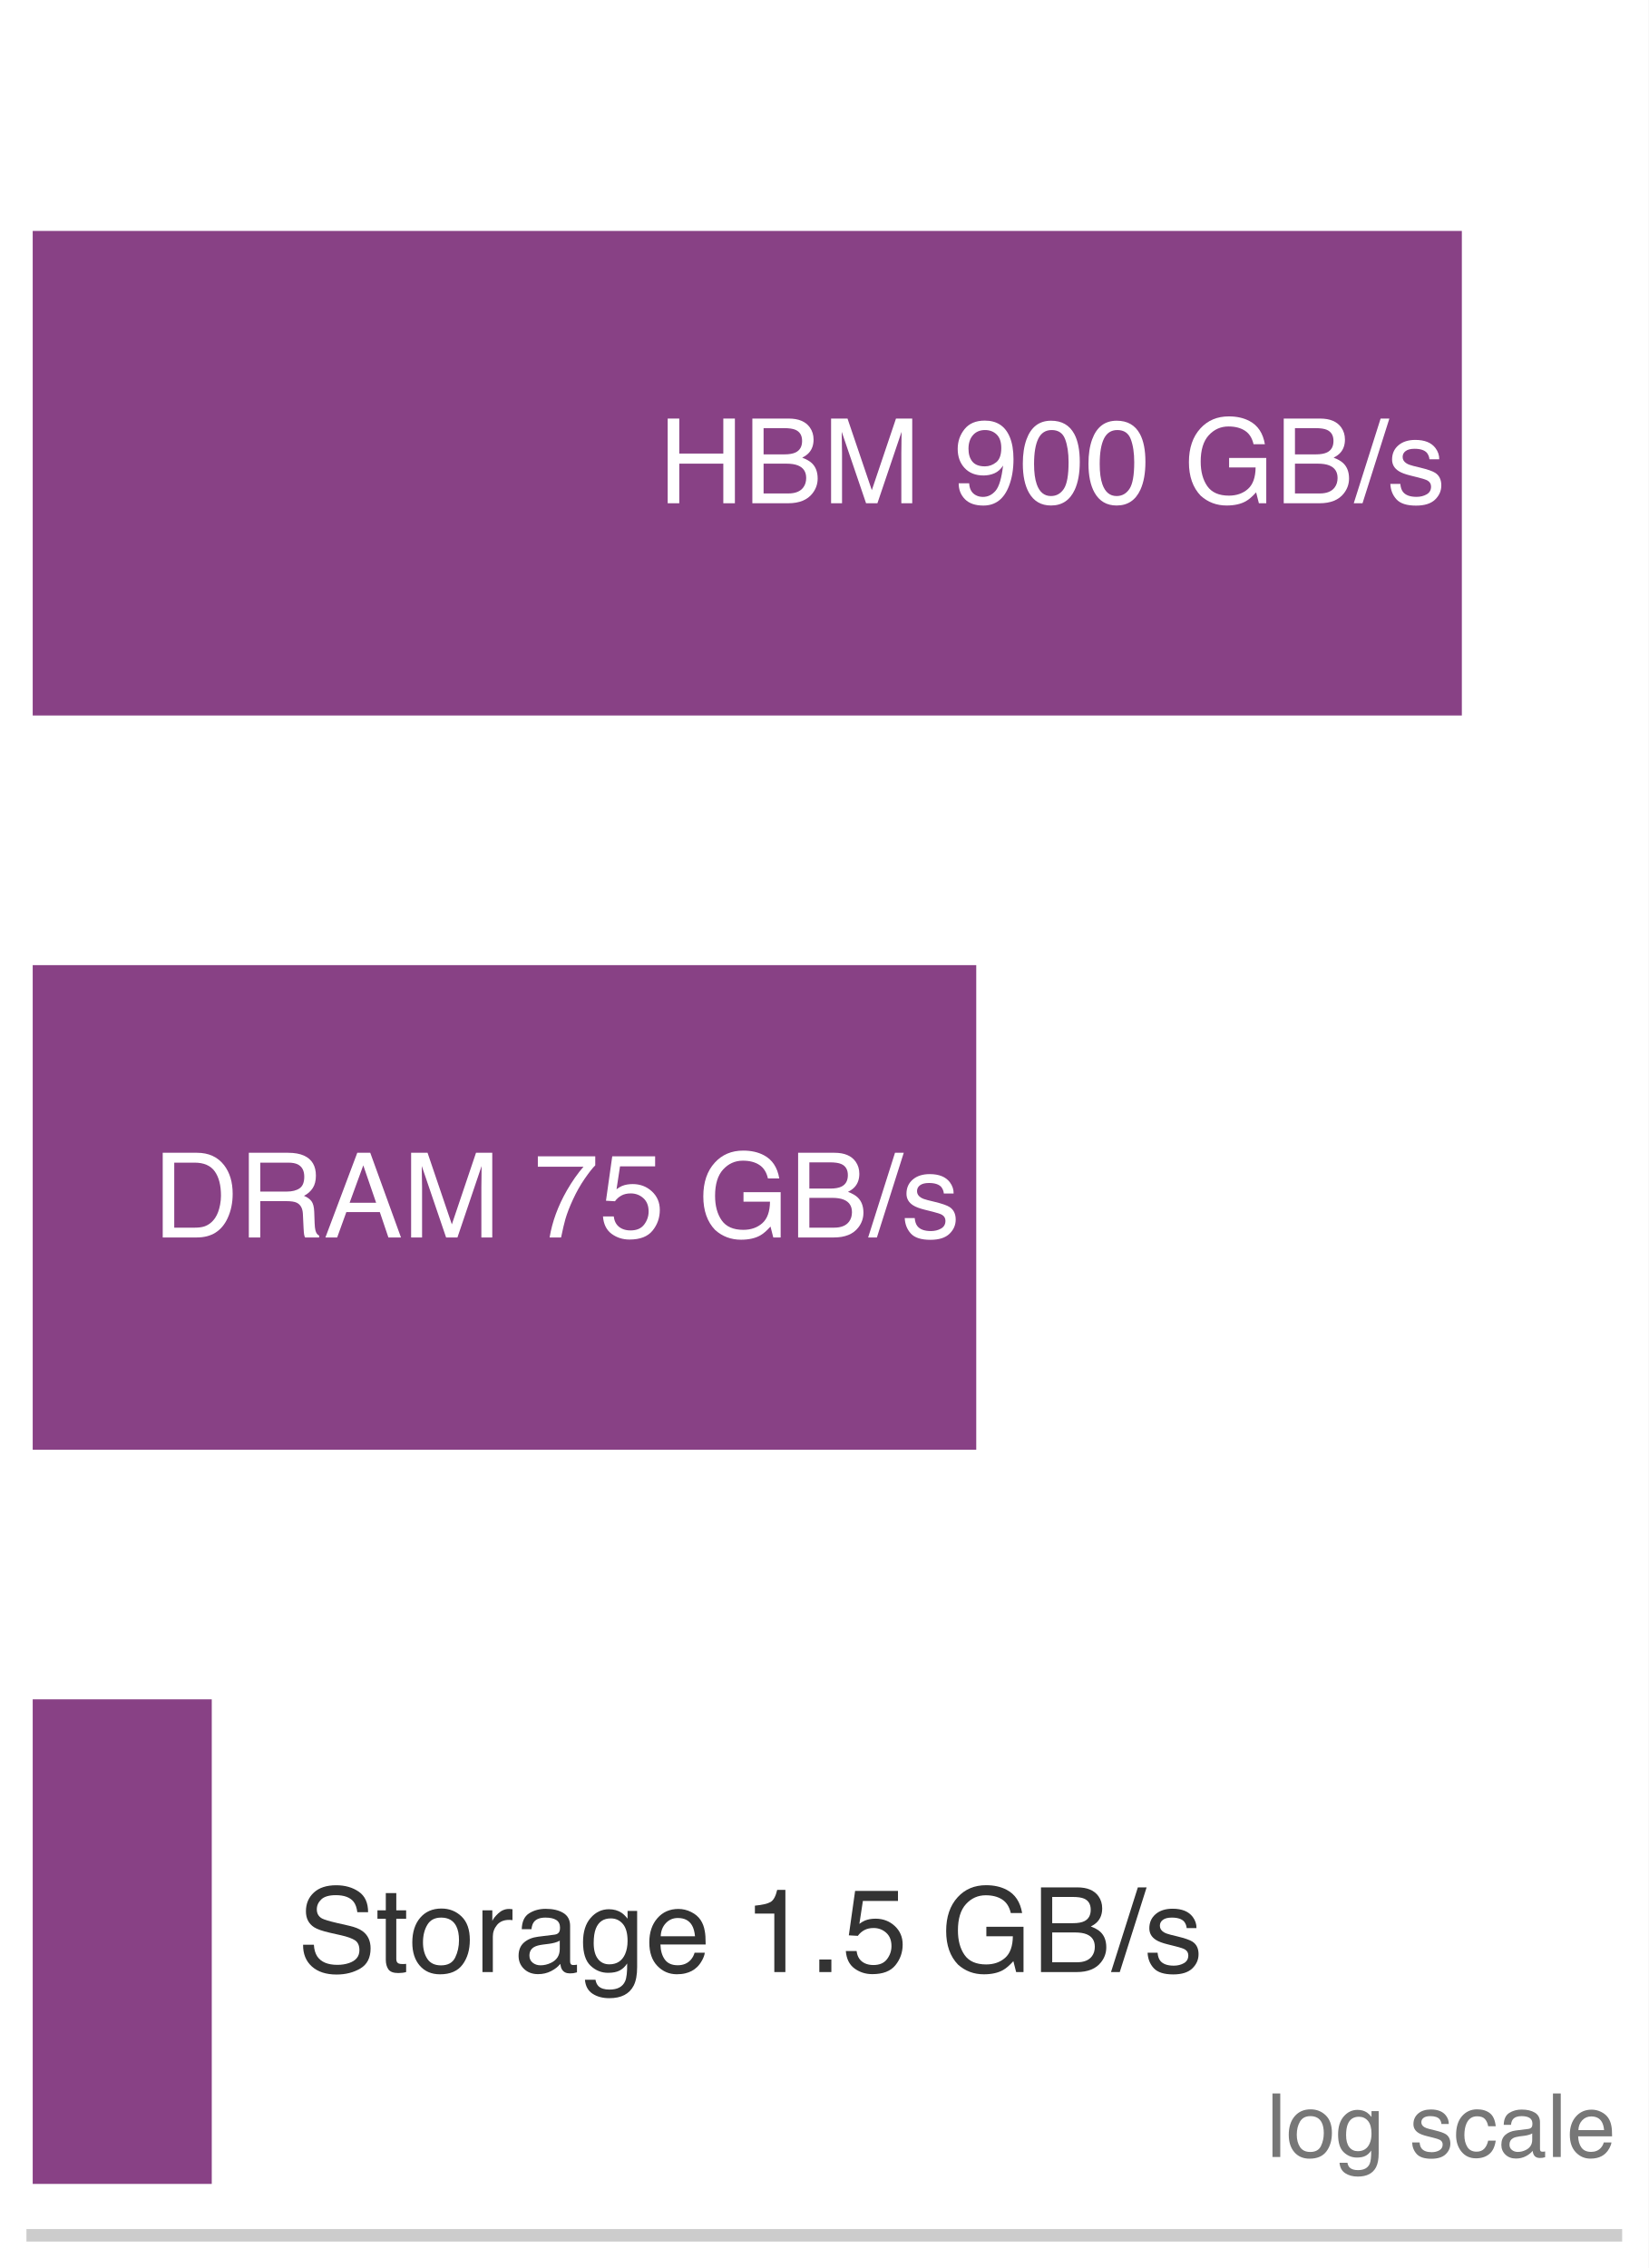
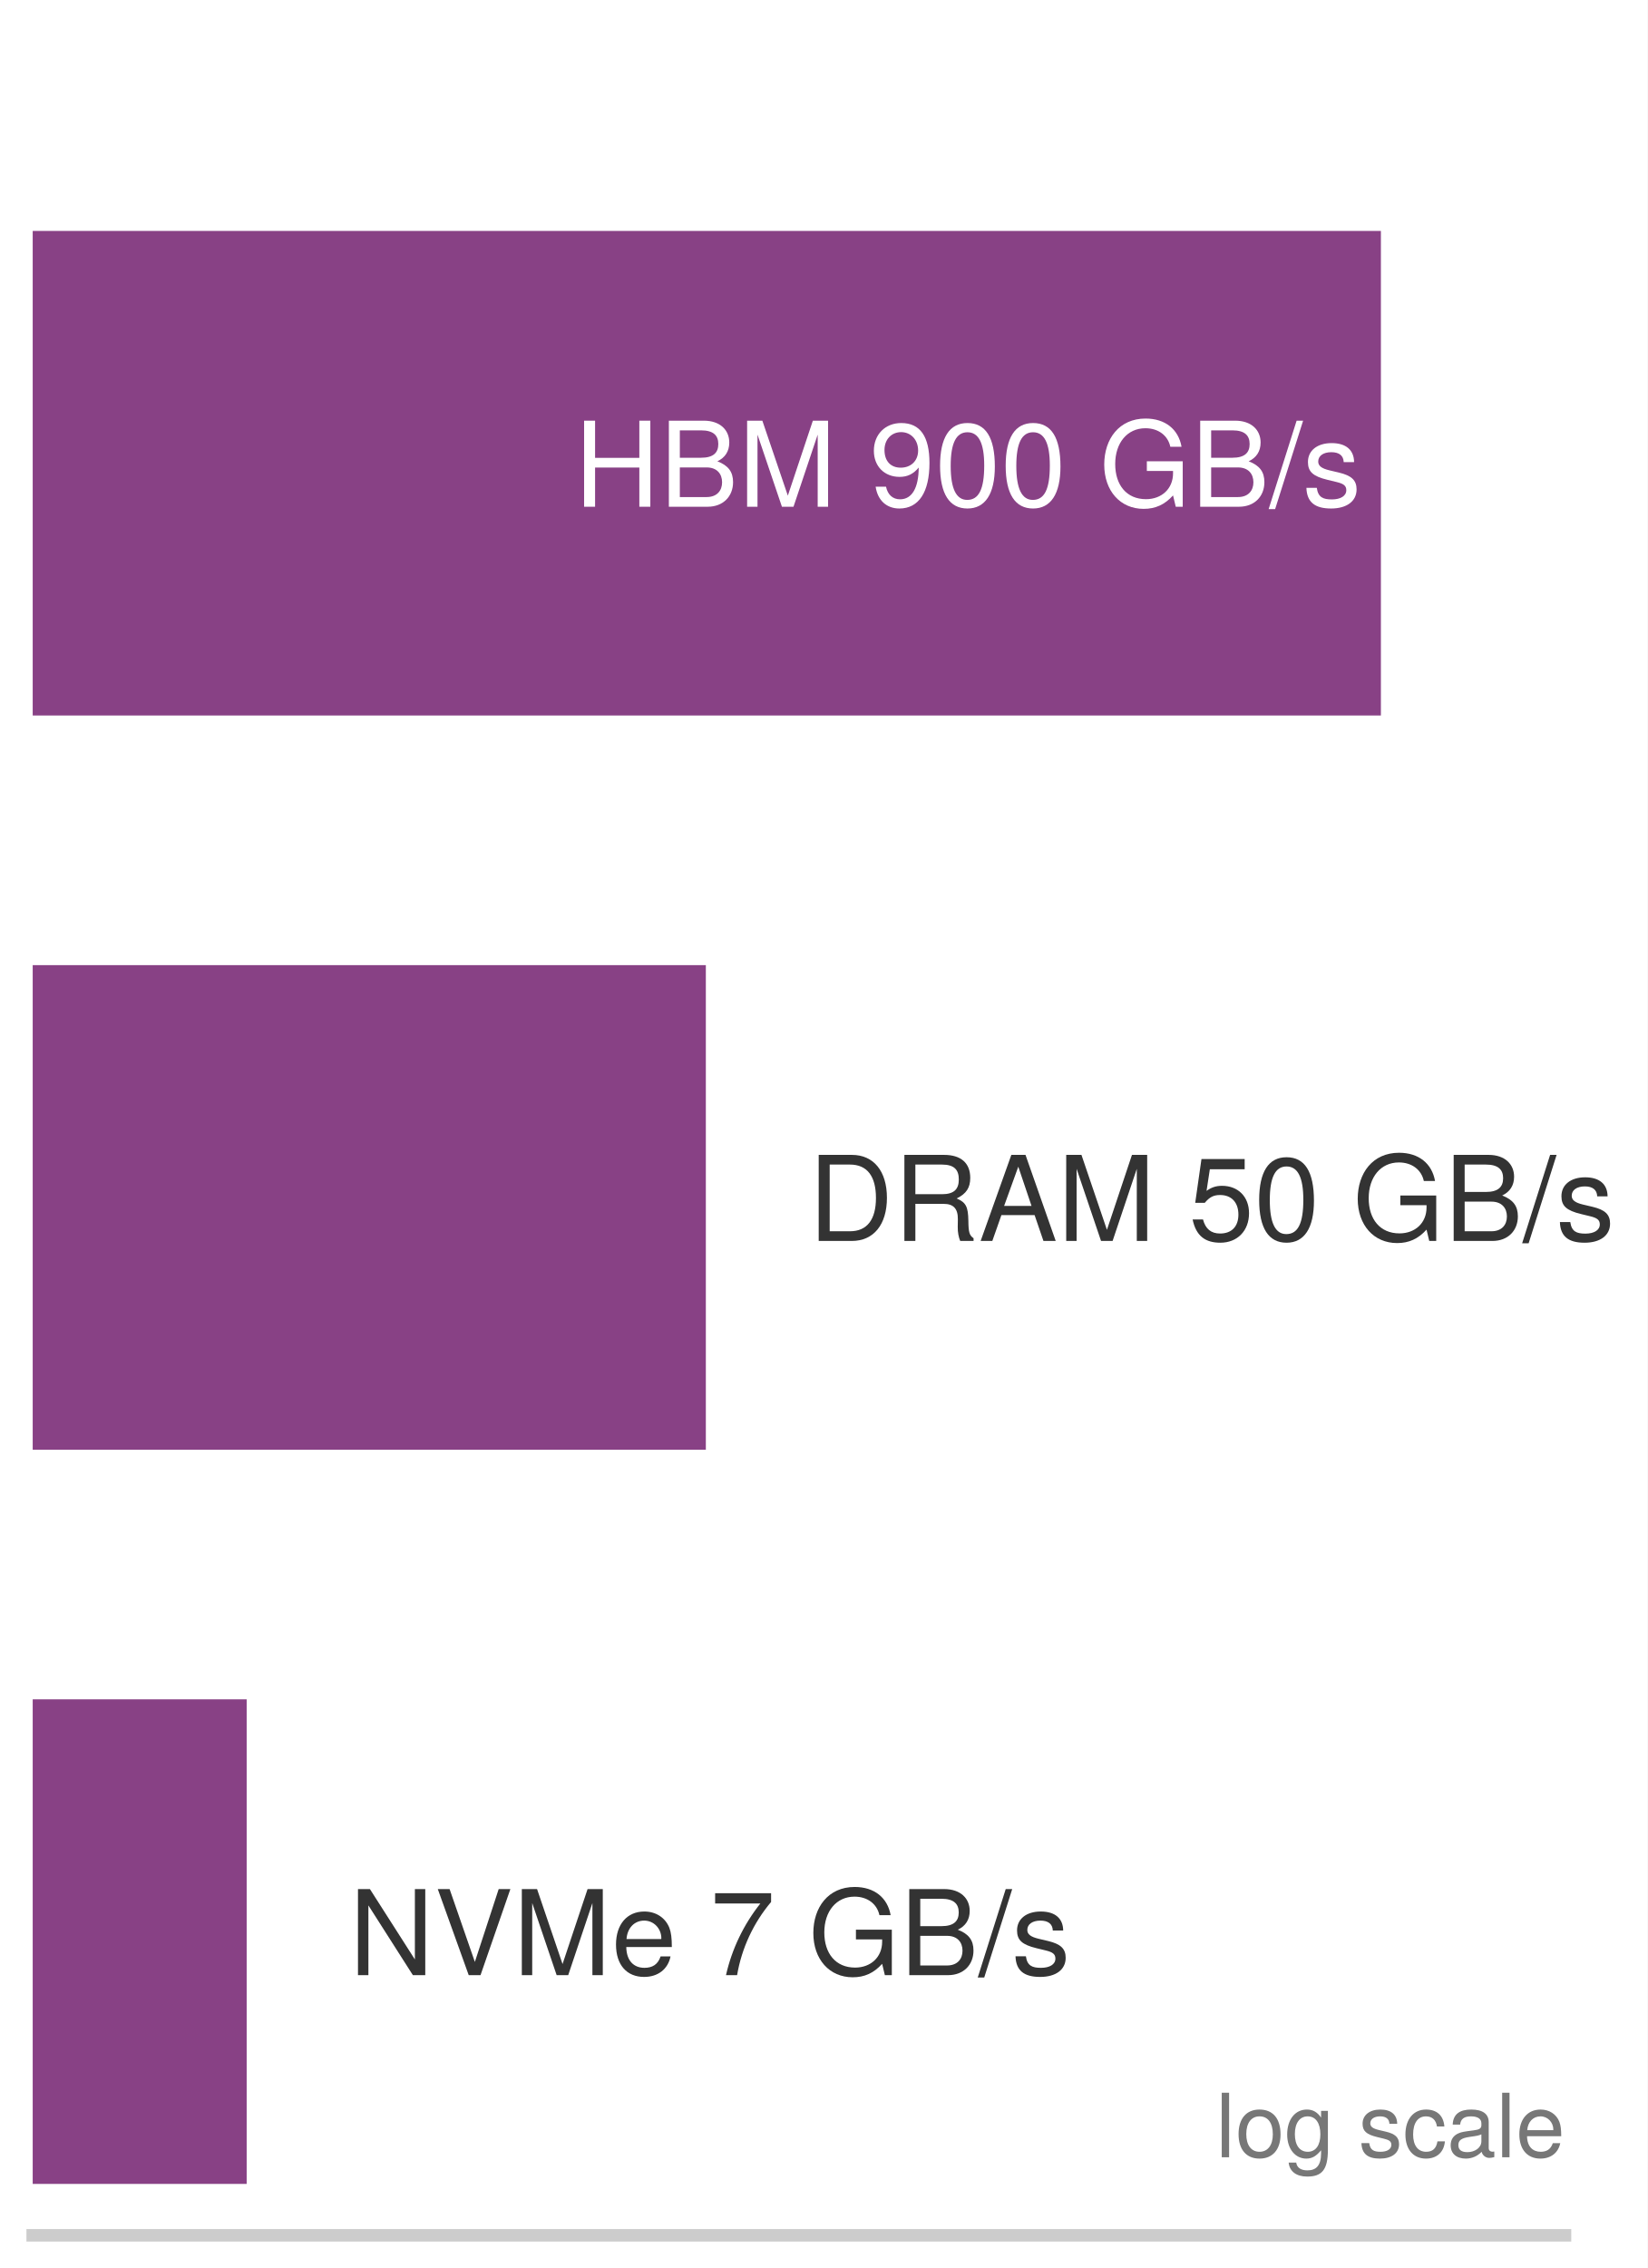
- <svg xmlns="http://www.w3.org/2000/svg" xmlns:xlink="http://www.w3.org/1999/xlink" width="72.63pt" height="99.9pt" viewBox="0 0 72.63 99.9" version="1.1">
+ <svg xmlns="http://www.w3.org/2000/svg" xmlns:xlink="http://www.w3.org/1999/xlink" width="72.589pt" height="99.9pt" viewBox="0 0 72.589 99.9" version="1.1">
  <defs>
    <style type="text/css">*{stroke-linejoin: round; stroke-linecap: butt}</style>
  </defs>
  <g id="figure_1">
    <g id="patch_1">
-       <path d="M 0 99.9 L 72.63 99.9 L 72.63 0 L 0 0 z " style="fill: #ffffff" />
+       <path d="M 0 99.9 L 72.589 99.9 L 72.589 0 L 0 0 z " style="fill: #ffffff" />
    </g>
    <g id="axes_1">
      <g id="patch_2">
-         <path d="M 1.44 98.46 L 71.19 98.46 L 71.19 1.44 L 1.44 1.44 z " style="fill: #ffffff" />
+         <path d="M 1.44 98.46 L 68.951 98.46 L 68.951 1.44 L 1.44 1.44 z " style="fill: #ffffff" />
      </g>
      <g id="patch_3">
-         <path d="M 1.44 31.516 L 64.402 31.516 L 64.402 10.172 L 1.44 10.172 z " clip-path="url(#p879ee31a35)" style="fill: #7e317b; opacity: 0.92" />
+         <path d="M 1.44 31.516 L 60.839 31.516 L 60.839 10.172 L 1.44 10.172 z " clip-path="url(#p361e6f78e3)" style="fill: #7e317b; opacity: 0.92" />
      </g>
      <g id="patch_4">
-         <path d="M 1.44 63.856 L 43.009 63.856 L 43.009 42.512 L 1.44 42.512 z " clip-path="url(#p879ee31a35)" style="fill: #7e317b; opacity: 0.92" />
+         <path d="M 1.44 63.856 L 31.098 63.856 L 31.098 42.512 L 1.44 42.512 z " clip-path="url(#p361e6f78e3)" style="fill: #7e317b; opacity: 0.92" />
      </g>
      <g id="patch_5">
-         <path d="M 1.44 96.196 L 9.329 96.196 L 9.329 74.852 L 1.44 74.852 z " clip-path="url(#p879ee31a35)" style="fill: #7e317b; opacity: 0.92" />
+         <path d="M 1.44 96.196 L 10.868 96.196 L 10.868 74.852 L 1.44 74.852 z " clip-path="url(#p361e6f78e3)" style="fill: #7e317b; opacity: 0.92" />
      </g>
      <g id="matplotlib.axis_1">
        <g id="xtick_1">
          <g id="line2d_1" />
        </g>
        <g id="xtick_2">
          <g id="line2d_2" />
        </g>
        <g id="xtick_3">
          <g id="line2d_3" />
        </g>
        <g id="xtick_4">
          <g id="line2d_4" />
        </g>
        <g id="xtick_5">
          <g id="line2d_5" />
        </g>
        <g id="xtick_6">
          <g id="line2d_6" />
        </g>
        <g id="xtick_7">
          <g id="line2d_7" />
        </g>
        <g id="xtick_8">
          <g id="line2d_8" />
        </g>
        <g id="xtick_9">
          <g id="line2d_9" />
        </g>
        <g id="xtick_10">
          <g id="line2d_10" />
        </g>
        <g id="xtick_11">
          <g id="line2d_11" />
        </g>
        <g id="xtick_12">
          <g id="line2d_12" />
        </g>
        <g id="xtick_13">
          <g id="line2d_13" />
        </g>
        <g id="xtick_14">
          <g id="line2d_14" />
        </g>
        <g id="xtick_15">
          <g id="line2d_15" />
        </g>
        <g id="xtick_16">
          <g id="line2d_16" />
        </g>
        <g id="xtick_17">
          <g id="line2d_17" />
        </g>
        <g id="xtick_18">
          <g id="line2d_18" />
        </g>
        <g id="xtick_19">
          <g id="line2d_19" />
        </g>
        <g id="xtick_20">
          <g id="line2d_20" />
        </g>
        <g id="xtick_21">
          <g id="line2d_21" />
        </g>
        <g id="xtick_22">
          <g id="line2d_22" />
        </g>
        <g id="xtick_23">
          <g id="line2d_23" />
        </g>
-         <g id="xtick_24">
-           <g id="line2d_24" />
-         </g>
-         <g id="xtick_25">
-           <g id="line2d_25" />
-         </g>
-         <g id="xtick_26">
-           <g id="line2d_26" />
-         </g>
-         <g id="xtick_27">
-           <g id="line2d_27" />
-         </g>
-         <g id="xtick_28">
-           <g id="line2d_28" />
-         </g>
      </g>
      <g id="matplotlib.axis_2" />
      <g id="patch_6">
-         <path d="M 1.44 98.46 L 71.19 98.46 " style="fill: none; stroke: #cccccc; stroke-width: 0.55; stroke-linejoin: miter; stroke-linecap: square" />
+         <path d="M 1.44 98.46 L 68.951 98.46 " style="fill: none; stroke: #cccccc; stroke-width: 0.55; stroke-linejoin: miter; stroke-linecap: square" />
      </g>
      <g id="text_1">
-         <g style="fill: #ffffff" transform="translate(29.00655 22.16716) scale(0.052 -0.052)">
+         <g style="fill: #ffffff" transform="translate(25.30313 22.3208) scale(0.052 -0.052)">
          <defs>
-             <path id="Helvetica-48" d="M 503 4591 L 1131 4591 L 1131 2694 L 3519 2694 L 3519 4591 L 4147 4591 L 4147 0 L 3519 0 L 3519 2147 L 1131 2147 L 1131 0 L 503 0 L 503 4591 z " transform="scale(0.015625)" />
-             <path id="Helvetica-42" d="M 2213 2650 Q 2606 2650 2825 2759 Q 3169 2931 3169 3378 Q 3169 3828 2803 3984 Q 2597 4072 2191 4072 L 1081 4072 L 1081 2650 L 2213 2650 z M 2422 531 Q 2994 531 3238 863 Q 3391 1072 3391 1369 Q 3391 1869 2944 2050 Q 2706 2147 2316 2147 L 1081 2147 L 1081 531 L 2422 531 z M 472 4591 L 2444 4591 Q 3250 4591 3591 4109 Q 3791 3825 3791 3453 Q 3791 3019 3544 2741 Q 3416 2594 3175 2472 Q 3528 2338 3703 2169 Q 4013 1869 4013 1341 Q 4013 897 3734 538 Q 3319 0 2413 0 L 472 0 L 472 4591 z " transform="scale(0.015625)" />
-             <path id="Helvetica-4d" d="M 472 4591 L 1363 4591 L 2681 709 L 3991 4591 L 4872 4591 L 4872 0 L 4281 0 L 4281 2709 Q 4281 2850 4287 3175 Q 4294 3500 4294 3872 L 2984 0 L 2369 0 L 1050 3872 L 1050 3731 Q 1050 3563 1058 3217 Q 1066 2872 1066 2709 L 1066 0 L 472 0 L 472 4591 z " transform="scale(0.015625)" />
-             <path id="Helvetica-20" transform="scale(0.015625)" />
-             <path id="Helvetica-39" d="M 850 1081 Q 875 616 1209 438 Q 1381 344 1597 344 Q 2000 344 2284 680 Q 2569 1016 2688 2044 Q 2500 1747 2223 1626 Q 1947 1506 1628 1506 Q 981 1506 604 1909 Q 228 2313 228 2947 Q 228 3556 600 4018 Q 972 4481 1697 4481 Q 2675 4481 3047 3600 Q 3253 3116 3253 2388 Q 3253 1566 3006 931 Q 2597 -125 1619 -125 Q 963 -125 622 219 Q 281 563 281 1081 L 850 1081 z M 1703 2000 Q 2038 2000 2314 2220 Q 2591 2441 2591 2991 Q 2591 3484 2342 3726 Q 2094 3969 1709 3969 Q 1297 3969 1055 3692 Q 813 3416 813 2953 Q 813 2516 1025 2258 Q 1238 2000 1703 2000 z " transform="scale(0.015625)" />
-             <path id="Helvetica-30" d="M 1731 4475 Q 2600 4475 2988 3759 Q 3288 3206 3288 2244 Q 3288 1331 3016 734 Q 2622 -122 1728 -122 Q 922 -122 528 578 Q 200 1163 200 2147 Q 200 2909 397 3456 Q 766 4475 1731 4475 z M 1725 391 Q 2163 391 2422 778 Q 2681 1166 2681 2222 Q 2681 2984 2493 3476 Q 2306 3969 1766 3969 Q 1269 3969 1039 3501 Q 809 3034 809 2125 Q 809 1441 956 1025 Q 1181 391 1725 391 z " transform="scale(0.015625)" />
-             <path id="Helvetica-47" d="M 2472 4709 Q 3119 4709 3591 4459 Q 4275 4100 4428 3200 L 3813 3200 Q 3700 3703 3347 3933 Q 2994 4163 2456 4163 Q 1819 4163 1383 3684 Q 947 3206 947 2259 Q 947 1441 1306 927 Q 1666 413 2478 413 Q 3100 413 3508 773 Q 3916 1134 3925 1941 L 2488 1941 L 2488 2456 L 4503 2456 L 4503 0 L 4103 0 L 3953 591 Q 3638 244 3394 109 Q 2984 -122 2353 -122 Q 1538 -122 950 406 Q 309 1069 309 2225 Q 309 3378 934 4059 Q 1528 4709 2472 4709 z M 2369 4716 L 2369 4716 z " transform="scale(0.015625)" />
-             <path id="Helvetica-2f" d="M 1456 4591 L 1931 4591 L 475 0 L 0 0 L 1456 4591 z " transform="scale(0.015625)" />
-             <path id="Helvetica-73" d="M 747 1050 Q 772 769 888 619 Q 1100 347 1625 347 Q 1938 347 2175 483 Q 2413 619 2413 903 Q 2413 1119 2222 1231 Q 2100 1300 1741 1391 L 1294 1503 Q 866 1609 663 1741 Q 300 1969 300 2372 Q 300 2847 642 3140 Q 984 3434 1563 3434 Q 2319 3434 2653 2991 Q 2863 2709 2856 2384 L 2325 2384 Q 2309 2575 2191 2731 Q 1997 2953 1519 2953 Q 1200 2953 1036 2831 Q 872 2709 872 2509 Q 872 2291 1088 2159 Q 1213 2081 1456 2022 L 1828 1931 Q 2434 1784 2641 1647 Q 2969 1431 2969 969 Q 2969 522 2630 197 Q 2291 -128 1597 -128 Q 850 -128 539 211 Q 228 550 206 1050 L 747 1050 z M 1578 3428 L 1578 3428 z " transform="scale(0.015625)" />
+             <path id="TeXGyreHeros-Regular-3f" d="M 4122 0 L 4122 4666 L 3526 4666 L 3526 2650 L 1126 2650 L 1126 4666 L 531 4666 L 531 0 L 1126 0 L 1126 2125 L 3526 2125 L 3526 0 L 4122 0 z " transform="scale(0.015625)" />
+             <path id="TeXGyreHeros-Regular-23" d="M 3987 1331 C 3987 1894 3731 2234 3136 2464 C 3558 2662 3782 3008 3782 3482 C 3782 4160 3283 4666 2400 4666 L 506 4666 L 506 0 L 2611 0 C 3450 0 3987 563 3987 1331 z M 3187 3398 C 3187 2925 2912 2656 2253 2656 L 1101 2656 L 1101 4141 L 2253 4141 C 2912 4141 3187 3872 3187 3398 z M 3392 1325 C 3392 877 3117 525 2554 525 L 1101 525 L 1101 2131 L 2554 2131 C 3117 2131 3392 1779 3392 1325 z " transform="scale(0.015625)" />
+             <path id="TeXGyreHeros-Regular-4b" d="M 4870 0 L 4870 4666 L 4045 4666 L 2688 602 L 1306 4666 L 480 4666 L 480 0 L 1043 0 L 1043 3910 L 2368 0 L 2995 0 L 4307 3910 L 4307 0 L 4870 0 z " transform="scale(0.015625)" />
+             <path id="TeXGyreHeros-Regular-68" transform="scale(0.015625)" />
+             <path id="TeXGyreHeros-Regular-4f" d="M 3258 2374 C 3258 3795 2765 4538 1728 4538 C 864 4538 243 3923 243 3034 C 243 2189 819 1619 1638 1619 C 2067 1619 2381 1773 2675 2125 C 2669 1018 2310 403 1664 403 C 1267 403 992 653 902 1088 L 339 1088 C 448 346 934 -96 1626 -96 C 2688 -96 3258 806 3258 2374 z M 2643 3046 C 2643 2490 2253 2118 1702 2118 C 1158 2118 819 2470 819 3078 C 819 3654 1203 4045 1722 4045 C 2246 4045 2643 3635 2643 3046 z " transform="scale(0.015625)" />
+             <path id="TeXGyreHeros-Regular-7a" d="M 3245 2182 C 3245 3757 2746 4538 1760 4538 C 781 4538 275 3744 275 2221 C 275 691 787 -96 1760 -96 C 2720 -96 3245 691 3245 2182 z M 2669 2234 C 2669 947 2374 371 1747 371 C 1152 371 851 973 851 2214 C 851 3456 1152 4038 1760 4038 C 2368 4038 2669 3450 2669 2234 z " transform="scale(0.015625)" />
+             <path id="TeXGyreHeros-Regular-3b" d="M 4538 0 L 4538 2464 L 2592 2464 L 2592 1939 L 4013 1939 L 4013 1811 C 4013 979 3398 410 2547 410 C 1491 410 877 1178 877 2317 C 877 3462 1530 4256 2515 4256 C 3226 4256 3738 3853 3866 3251 L 4474 3251 C 4307 4198 3590 4781 2522 4781 C 1094 4781 282 3680 282 2285 C 282 851 1158 -115 2419 -115 C 3053 -115 3558 109 4013 614 L 4160 0 L 4538 0 z " transform="scale(0.015625)" />
+             <path id="TeXGyreHeros-Regular-67" d="M 1818 4666 L 1466 4666 L -51 -128 L 301 -128 L 1818 4666 z " transform="scale(0.015625)" />
+             <path id="TeXGyreHeros-Regular-63" d="M 2938 941 C 2938 1440 2656 1690 1990 1850 L 1478 1971 C 1043 2074 858 2214 858 2451 C 858 2758 1133 2957 1568 2957 C 1997 2957 2227 2771 2240 2419 L 2803 2419 C 2797 3078 2362 3450 1587 3450 C 806 3450 301 3046 301 2426 C 301 1901 570 1651 1363 1459 L 1862 1338 C 2234 1248 2381 1139 2381 896 C 2381 582 2067 397 1600 397 C 1120 397 851 512 781 1024 L 218 1024 C 243 250 678 -96 1555 -96 C 2400 -96 2938 294 2938 941 z " transform="scale(0.015625)" />
          </defs>
-           <use xlink:href="#Helvetica-48" />
-           <use xlink:href="#Helvetica-42" transform="translate(72.2168 0)" />
-           <use xlink:href="#Helvetica-4d" transform="translate(138.916 0)" />
-           <use xlink:href="#Helvetica-20" transform="translate(222.2168 0)" />
-           <use xlink:href="#Helvetica-39" transform="translate(250 0)" />
-           <use xlink:href="#Helvetica-30" transform="translate(305.6152 0)" />
-           <use xlink:href="#Helvetica-30" transform="translate(361.2305 0)" />
-           <use xlink:href="#Helvetica-20" transform="translate(416.8457 0)" />
-           <use xlink:href="#Helvetica-47" transform="translate(444.6289 0)" />
-           <use xlink:href="#Helvetica-42" transform="translate(522.4121 0)" />
-           <use xlink:href="#Helvetica-2f" transform="translate(589.1113 0)" />
-           <use xlink:href="#Helvetica-73" transform="translate(616.8945 0)" />
+           <use xlink:href="#TeXGyreHeros-Regular-3f" />
+           <use xlink:href="#TeXGyreHeros-Regular-23" transform="translate(72.20312 0)" />
+           <use xlink:href="#TeXGyreHeros-Regular-4b" transform="translate(138.9062 0)" />
+           <use xlink:href="#TeXGyreHeros-Regular-68" transform="translate(222.2031 0)" />
+           <use xlink:href="#TeXGyreHeros-Regular-4f" transform="translate(250 0)" />
+           <use xlink:href="#TeXGyreHeros-Regular-7a" transform="translate(305.5938 0)" />
+           <use xlink:href="#TeXGyreHeros-Regular-7a" transform="translate(361.1875 0)" />
+           <use xlink:href="#TeXGyreHeros-Regular-68" transform="translate(416.7812 0)" />
+           <use xlink:href="#TeXGyreHeros-Regular-3b" transform="translate(444.5781 0)" />
+           <use xlink:href="#TeXGyreHeros-Regular-23" transform="translate(522.375 0)" />
+           <use xlink:href="#TeXGyreHeros-Regular-67" transform="translate(589.0781 0)" />
+           <use xlink:href="#TeXGyreHeros-Regular-63" transform="translate(616.875 0)" />
        </g>
      </g>
      <g id="text_2">
-         <g style="fill: #ffffff" transform="translate(6.749489 54.50716) scale(0.052 -0.052)">
+         <g style="fill: #333333" transform="translate(35.60769 54.6608) scale(0.052 -0.052)">
          <defs>
-             <path id="Helvetica-44" d="M 2250 531 Q 2566 531 2769 597 Q 3131 719 3363 1066 Q 3547 1344 3628 1778 Q 3675 2038 3675 2259 Q 3675 3113 3336 3584 Q 2997 4056 2244 4056 L 1141 4056 L 1141 531 L 2250 531 z M 516 4591 L 2375 4591 Q 3322 4591 3844 3919 Q 4309 3313 4309 2366 Q 4309 1634 4034 1044 Q 3550 0 2369 0 L 516 0 L 516 4591 z " transform="scale(0.015625)" />
-             <path id="Helvetica-52" d="M 2622 2488 Q 3059 2488 3314 2663 Q 3569 2838 3569 3294 Q 3569 3784 3213 3963 Q 3022 4056 2703 4056 L 1184 4056 L 1184 2488 L 2622 2488 z M 563 4591 L 2688 4591 Q 3213 4591 3553 4438 Q 4200 4144 4200 3353 Q 4200 2941 4029 2678 Q 3859 2416 3553 2256 Q 3822 2147 3958 1969 Q 4094 1791 4109 1391 L 4131 775 Q 4141 513 4175 384 Q 4231 166 4375 103 L 4375 0 L 3613 0 Q 3581 59 3562 153 Q 3544 247 3531 516 L 3494 1281 Q 3472 1731 3159 1884 Q 2981 1969 2600 1969 L 1184 1969 L 1184 0 L 563 0 L 563 4591 z " transform="scale(0.015625)" />
-             <path id="Helvetica-41" d="M 2844 1881 L 2147 3909 L 1406 1881 L 2844 1881 z M 1822 4591 L 2525 4591 L 4191 0 L 3509 0 L 3044 1375 L 1228 1375 L 731 0 L 94 0 L 1822 4591 z " transform="scale(0.015625)" />
-             <path id="Helvetica-37" d="M 3347 4400 L 3347 3909 Q 3131 3700 2773 3181 Q 2416 2663 2141 2063 Q 1869 1478 1728 997 Q 1638 688 1494 0 L 872 0 Q 1084 1281 1809 2550 Q 2238 3294 2709 3834 L 234 3834 L 234 4400 L 3347 4400 z " transform="scale(0.015625)" />
-             <path id="Helvetica-35" d="M 791 1141 Q 847 659 1238 475 Q 1438 381 1700 381 Q 2200 381 2440 700 Q 2681 1019 2681 1406 Q 2681 1875 2395 2131 Q 2109 2388 1709 2388 Q 1419 2388 1211 2275 Q 1003 2163 856 1963 L 369 1991 L 709 4400 L 3034 4400 L 3034 3856 L 1131 3856 L 941 2613 Q 1097 2731 1238 2791 Q 1488 2894 1816 2894 Q 2431 2894 2859 2497 Q 3288 2100 3288 1491 Q 3288 856 2895 371 Q 2503 -113 1644 -113 Q 1097 -113 676 195 Q 256 503 206 1141 L 791 1141 z " transform="scale(0.015625)" />
+             <path id="TeXGyreHeros-Regular-2f" d="M 4269 2336 C 4269 3782 3552 4666 2368 4666 L 570 4666 L 570 0 L 2368 0 C 3546 0 4269 883 4269 2336 z M 3674 2330 C 3674 1152 3187 525 2266 525 L 1165 525 L 1165 4141 L 2266 4141 C 3187 4141 3674 3520 3674 2330 z " transform="scale(0.015625)" />
+             <path id="TeXGyreHeros-Regular-60" d="M 4346 0 L 4346 147 C 4122 301 4070 467 4064 1088 C 4051 1856 3936 2086 3430 2304 C 3955 2560 4166 2886 4166 3418 C 4166 4224 3661 4666 2746 4666 L 595 4666 L 595 0 L 1190 0 L 1190 2010 L 2726 2010 C 3251 2010 3501 1754 3494 1178 L 3488 762 C 3482 474 3539 192 3622 0 L 4346 0 z M 3546 3334 C 3546 2784 3264 2534 2630 2534 L 1190 2534 L 1190 4141 L 2630 4141 C 3296 4141 3546 3859 3546 3334 z " transform="scale(0.015625)" />
+             <path id="TeXGyreHeros-Regular-1c" d="M 4179 0 L 2541 4666 L 1773 4666 L 109 0 L 742 0 L 1235 1402 L 3034 1402 L 3514 0 L 4179 0 z M 2867 1901 L 1382 1901 L 2150 4026 L 2867 1901 z " transform="scale(0.015625)" />
+             <path id="TeXGyreHeros-Regular-39" d="M 3283 1504 C 3283 2400 2688 2989 1818 2989 C 1498 2989 1242 2906 979 2714 L 1158 3885 L 3046 3885 L 3046 4442 L 704 4442 L 365 2067 L 883 2067 C 1146 2381 1363 2490 1715 2490 C 2323 2490 2707 2099 2707 1427 C 2707 774 2330 403 1715 403 C 1222 403 922 653 787 1165 L 224 1165 C 410 262 922 -96 1728 -96 C 2643 -96 3283 544 3283 1504 z " transform="scale(0.015625)" />
          </defs>
-           <use xlink:href="#Helvetica-44" />
-           <use xlink:href="#Helvetica-52" transform="translate(72.2168 0)" />
-           <use xlink:href="#Helvetica-41" transform="translate(144.4336 0)" />
-           <use xlink:href="#Helvetica-4d" transform="translate(211.1328 0)" />
-           <use xlink:href="#Helvetica-20" transform="translate(294.4336 0)" />
-           <use xlink:href="#Helvetica-37" transform="translate(322.2168 0)" />
-           <use xlink:href="#Helvetica-35" transform="translate(377.832 0)" />
-           <use xlink:href="#Helvetica-20" transform="translate(433.4473 0)" />
-           <use xlink:href="#Helvetica-47" transform="translate(461.2305 0)" />
-           <use xlink:href="#Helvetica-42" transform="translate(539.0137 0)" />
-           <use xlink:href="#Helvetica-2f" transform="translate(605.7129 0)" />
-           <use xlink:href="#Helvetica-73" transform="translate(633.4961 0)" />
+           <use xlink:href="#TeXGyreHeros-Regular-2f" />
+           <use xlink:href="#TeXGyreHeros-Regular-60" transform="translate(72.20312 0)" />
+           <use xlink:href="#TeXGyreHeros-Regular-1c" transform="translate(144.4062 0)" />
+           <use xlink:href="#TeXGyreHeros-Regular-4b" transform="translate(211.1094 0)" />
+           <use xlink:href="#TeXGyreHeros-Regular-68" transform="translate(294.4062 0)" />
+           <use xlink:href="#TeXGyreHeros-Regular-39" transform="translate(322.2031 0)" />
+           <use xlink:href="#TeXGyreHeros-Regular-7a" transform="translate(377.7969 0)" />
+           <use xlink:href="#TeXGyreHeros-Regular-68" transform="translate(433.3906 0)" />
+           <use xlink:href="#TeXGyreHeros-Regular-3b" transform="translate(461.1875 0)" />
+           <use xlink:href="#TeXGyreHeros-Regular-23" transform="translate(538.9844 0)" />
+           <use xlink:href="#TeXGyreHeros-Regular-67" transform="translate(605.6875 0)" />
+           <use xlink:href="#TeXGyreHeros-Regular-63" transform="translate(633.4844 0)" />
        </g>
      </g>
      <g id="text_3">
-         <g style="fill: #333333" transform="translate(13.10173 86.86463) scale(0.052 -0.052)">
+         <g style="fill: #333333" transform="translate(15.37751 87.0008) scale(0.052 -0.052)">
          <defs>
-             <path id="Helvetica-53" d="M 894 1481 Q 916 1091 1078 847 Q 1388 391 2169 391 Q 2519 391 2806 491 Q 3363 684 3363 1184 Q 3363 1559 3128 1719 Q 2891 1875 2384 1991 L 1763 2131 Q 1153 2269 900 2434 Q 463 2722 463 3294 Q 463 3913 891 4309 Q 1319 4706 2103 4706 Q 2825 4706 3329 4357 Q 3834 4009 3834 3244 L 3250 3244 Q 3203 3613 3050 3809 Q 2766 4169 2084 4169 Q 1534 4169 1293 3937 Q 1053 3706 1053 3400 Q 1053 3063 1334 2906 Q 1519 2806 2169 2656 L 2813 2509 Q 3278 2403 3531 2219 Q 3969 1897 3969 1284 Q 3969 522 3414 194 Q 2859 -134 2125 -134 Q 1269 -134 784 303 Q 300 738 309 1481 L 894 1481 z M 2150 4716 L 2150 4716 z " transform="scale(0.015625)" />
-             <path id="Helvetica-74" d="M 525 4281 L 1094 4281 L 1094 3347 L 1628 3347 L 1628 2888 L 1094 2888 L 1094 703 Q 1094 528 1213 469 Q 1278 434 1431 434 Q 1472 434 1519 436 Q 1566 438 1628 444 L 1628 0 Q 1531 -28 1426 -40 Q 1322 -53 1200 -53 Q 806 -53 665 148 Q 525 350 525 672 L 525 2888 L 72 2888 L 72 3347 L 525 3347 L 525 4281 z " transform="scale(0.015625)" />
-             <path id="Helvetica-6f" d="M 1741 363 Q 2300 363 2508 786 Q 2716 1209 2716 1728 Q 2716 2197 2566 2491 Q 2328 2953 1747 2953 Q 1231 2953 997 2559 Q 763 2166 763 1609 Q 763 1075 997 719 Q 1231 363 1741 363 z M 1763 3444 Q 2409 3444 2856 3012 Q 3303 2581 3303 1744 Q 3303 934 2909 406 Q 2516 -122 1688 -122 Q 997 -122 590 345 Q 184 813 184 1600 Q 184 2444 612 2944 Q 1041 3444 1763 3444 z M 1744 3428 L 1744 3428 z " transform="scale(0.015625)" />
-             <path id="Helvetica-72" d="M 428 3347 L 963 3347 L 963 2769 Q 1028 2938 1284 3180 Q 1541 3422 1875 3422 Q 1891 3422 1928 3419 Q 1966 3416 2056 3406 L 2056 2813 Q 2006 2822 1964 2825 Q 1922 2828 1872 2828 Q 1447 2828 1219 2554 Q 991 2281 991 1925 L 991 0 L 428 0 L 428 3347 z " transform="scale(0.015625)" />
-             <path id="Helvetica-61" d="M 844 891 Q 844 647 1022 506 Q 1200 366 1444 366 Q 1741 366 2019 503 Q 2488 731 2488 1250 L 2488 1703 Q 2384 1638 2221 1594 Q 2059 1550 1903 1531 L 1563 1488 Q 1256 1447 1103 1359 Q 844 1213 844 891 z M 2206 2028 Q 2400 2053 2466 2191 Q 2503 2266 2503 2406 Q 2503 2694 2298 2823 Q 2094 2953 1713 2953 Q 1272 2953 1088 2716 Q 984 2584 953 2325 L 428 2325 Q 444 2944 830 3186 Q 1216 3428 1725 3428 Q 2316 3428 2684 3203 Q 3050 2978 3050 2503 L 3050 575 Q 3050 488 3086 434 Q 3122 381 3238 381 Q 3275 381 3322 386 Q 3369 391 3422 400 L 3422 -16 Q 3291 -53 3222 -62 Q 3153 -72 3034 -72 Q 2744 -72 2613 134 Q 2544 244 2516 444 Q 2344 219 2022 53 Q 1700 -113 1313 -113 Q 847 -113 551 170 Q 256 453 256 878 Q 256 1344 547 1600 Q 838 1856 1309 1916 L 2206 2028 z M 1741 3428 L 1741 3428 z " transform="scale(0.015625)" />
-             <path id="Helvetica-67" d="M 1594 3406 Q 1988 3406 2281 3213 Q 2441 3103 2606 2894 L 2606 3316 L 3125 3316 L 3125 272 Q 3125 -366 2938 -734 Q 2588 -1416 1616 -1416 Q 1075 -1416 706 -1173 Q 338 -931 294 -416 L 866 -416 Q 906 -641 1028 -763 Q 1219 -950 1628 -950 Q 2275 -950 2475 -494 Q 2594 -225 2584 466 Q 2416 209 2178 84 Q 1941 -41 1550 -41 Q 1006 -41 598 345 Q 191 731 191 1622 Q 191 2463 602 2934 Q 1013 3406 1594 3406 z M 2606 1688 Q 2606 2309 2350 2609 Q 2094 2909 1697 2909 Q 1103 2909 884 2353 Q 769 2056 769 1575 Q 769 1009 998 714 Q 1228 419 1616 419 Q 2222 419 2469 966 Q 2606 1275 2606 1688 z M 1659 3428 L 1659 3428 z " transform="scale(0.015625)" />
-             <path id="Helvetica-65" d="M 1806 3422 Q 2163 3422 2497 3255 Q 2831 3088 3006 2822 Q 3175 2569 3231 2231 Q 3281 2000 3281 1494 L 828 1494 Q 844 984 1069 676 Q 1294 369 1766 369 Q 2206 369 2469 659 Q 2619 828 2681 1050 L 3234 1050 Q 3213 866 3089 639 Q 2966 413 2813 269 Q 2556 19 2178 -69 Q 1975 -119 1719 -119 Q 1094 -119 659 336 Q 225 791 225 1609 Q 225 2416 662 2919 Q 1100 3422 1806 3422 z M 2703 1941 Q 2669 2306 2544 2525 Q 2313 2931 1772 2931 Q 1384 2931 1121 2651 Q 859 2372 844 1941 L 2703 1941 z M 1753 3428 L 1753 3428 z " transform="scale(0.015625)" />
-             <path id="Helvetica-31" d="M 613 3169 L 613 3600 Q 1222 3659 1462 3798 Q 1703 3938 1822 4456 L 2266 4456 L 2266 0 L 1666 0 L 1666 3169 L 613 3169 z " transform="scale(0.015625)" />
-             <path id="Helvetica-2e" d="M 547 681 L 1200 681 L 1200 0 L 547 0 L 547 681 z " transform="scale(0.015625)" />
+             <path id="TeXGyreHeros-Regular-4d" d="M 4134 0 L 4134 4666 L 3571 4666 L 3571 851 L 1133 4666 L 486 4666 L 486 0 L 1050 0 L 1050 3782 L 3462 0 L 4134 0 z " transform="scale(0.015625)" />
+             <path id="TeXGyreHeros-Regular-70" d="M 4128 4666 L 3494 4666 L 2202 717 L 832 4666 L 192 4666 L 1869 0 L 2509 0 L 4128 4666 z " transform="scale(0.015625)" />
+             <path id="TeXGyreHeros-Regular-33" d="M 3283 1523 C 3283 2010 3245 2317 3149 2566 C 2931 3117 2419 3450 1792 3450 C 858 3450 256 2758 256 1658 C 256 557 838 -96 1779 -96 C 2547 -96 3078 339 3213 1018 L 2675 1018 C 2528 576 2227 397 1798 397 C 1242 397 826 755 813 1523 L 3283 1523 z M 2714 1997 C 2714 1997 2714 1971 2707 1958 L 826 1958 C 870 2554 1248 2957 1786 2957 C 2310 2957 2714 2522 2714 1997 z " transform="scale(0.015625)" />
+             <path id="TeXGyreHeros-Regular-65" d="M 3328 3968 L 3328 4442 L 294 4442 L 294 3885 L 2746 3885 C 1843 2746 1203 1421 883 0 L 1485 0 C 1734 1466 2374 2835 3328 3968 z " transform="scale(0.015625)" />
          </defs>
-           <use xlink:href="#Helvetica-53" />
-           <use xlink:href="#Helvetica-74" transform="translate(66.69922 0)" />
-           <use xlink:href="#Helvetica-6f" transform="translate(94.48242 0)" />
-           <use xlink:href="#Helvetica-72" transform="translate(150.0977 0)" />
-           <use xlink:href="#Helvetica-61" transform="translate(183.3984 0)" />
-           <use xlink:href="#Helvetica-67" transform="translate(239.0137 0)" />
-           <use xlink:href="#Helvetica-65" transform="translate(294.6289 0)" />
-           <use xlink:href="#Helvetica-20" transform="translate(350.2441 0)" />
-           <use xlink:href="#Helvetica-31" transform="translate(378.0273 0)" />
-           <use xlink:href="#Helvetica-2e" transform="translate(433.6426 0)" />
-           <use xlink:href="#Helvetica-35" transform="translate(461.4258 0)" />
-           <use xlink:href="#Helvetica-20" transform="translate(517.041 0)" />
-           <use xlink:href="#Helvetica-47" transform="translate(544.8242 0)" />
-           <use xlink:href="#Helvetica-42" transform="translate(622.6074 0)" />
-           <use xlink:href="#Helvetica-2f" transform="translate(689.3066 0)" />
-           <use xlink:href="#Helvetica-73" transform="translate(717.0898 0)" />
+           <use xlink:href="#TeXGyreHeros-Regular-4d" />
+           <use xlink:href="#TeXGyreHeros-Regular-70" transform="translate(72.20312 0)" />
+           <use xlink:href="#TeXGyreHeros-Regular-4b" transform="translate(138.9062 0)" />
+           <use xlink:href="#TeXGyreHeros-Regular-33" transform="translate(222.2031 0)" />
+           <use xlink:href="#TeXGyreHeros-Regular-68" transform="translate(277.7969 0)" />
+           <use xlink:href="#TeXGyreHeros-Regular-65" transform="translate(305.5938 0)" />
+           <use xlink:href="#TeXGyreHeros-Regular-68" transform="translate(361.1875 0)" />
+           <use xlink:href="#TeXGyreHeros-Regular-3b" transform="translate(388.9844 0)" />
+           <use xlink:href="#TeXGyreHeros-Regular-23" transform="translate(466.7812 0)" />
+           <use xlink:href="#TeXGyreHeros-Regular-67" transform="translate(533.4844 0)" />
+           <use xlink:href="#TeXGyreHeros-Regular-63" transform="translate(561.2812 0)" />
        </g>
      </g>
      <g id="text_4">
-         <g style="fill: #777777" transform="translate(55.79841 95.00992) scale(0.039 -0.039)">
+         <g style="fill: #777777" transform="translate(53.56281 95.02272) scale(0.039 -0.039)">
          <defs>
-             <path id="Helvetica-6c" d="M 428 4591 L 991 4591 L 991 0 L 428 0 L 428 4591 z " transform="scale(0.015625)" />
-             <path id="Helvetica-63" d="M 1703 3444 Q 2269 3444 2623 3169 Q 2978 2894 3050 2222 L 2503 2222 Q 2453 2531 2275 2736 Q 2097 2941 1703 2941 Q 1166 2941 934 2416 Q 784 2075 784 1575 Q 784 1072 996 728 Q 1209 384 1666 384 Q 2016 384 2220 598 Q 2425 813 2503 1184 L 3050 1184 Q 2956 519 2581 211 Q 2206 -97 1622 -97 Q 966 -97 575 383 Q 184 863 184 1581 Q 184 2463 612 2953 Q 1041 3444 1703 3444 z M 1616 3428 L 1616 3428 z " transform="scale(0.015625)" />
+             <path id="TeXGyreHeros-Regular-49" d="M 966 0 L 966 4666 L 435 4666 L 435 0 L 966 0 z " transform="scale(0.015625)" />
+             <path id="TeXGyreHeros-Regular-52" d="M 3264 1651 C 3264 2810 2707 3450 1741 3450 C 800 3450 230 2803 230 1677 C 230 550 794 -96 1747 -96 C 2688 -96 3264 550 3264 1651 z M 2707 1658 C 2707 870 2336 397 1747 397 C 1152 397 787 864 787 1677 C 787 2483 1152 2957 1747 2957 C 2349 2957 2707 2490 2707 1658 z " transform="scale(0.015625)" />
+             <path id="TeXGyreHeros-Regular-3c" d="M 3130 550 L 3130 3354 L 2637 3354 L 2637 2867 C 2368 3264 2042 3450 1613 3450 C 762 3450 186 2733 186 1645 C 186 589 781 -96 1568 -96 C 1990 -96 2285 83 2637 506 L 2637 282 C 2637 -608 2272 -947 1651 -947 C 1229 -947 902 -794 838 -384 L 294 -384 C 352 -1018 845 -1395 1632 -1395 C 2682 -1395 3130 -928 3130 550 z M 2586 1658 C 2586 858 2240 397 1677 397 C 1094 397 742 864 742 1677 C 742 2483 1101 2957 1670 2957 C 2246 2957 2586 2470 2586 1658 z " transform="scale(0.015625)" />
+             <path id="TeXGyreHeros-Regular-2c" d="M 3053 1152 L 2515 1152 C 2426 614 2150 397 1696 397 C 1107 397 755 851 755 1645 C 755 2483 1101 2957 1683 2957 C 2131 2957 2413 2694 2477 2227 L 3014 2227 C 2950 3046 2438 3450 1690 3450 C 787 3450 198 2758 198 1645 C 198 563 774 -96 1683 -96 C 2483 -96 2989 384 3053 1152 z " transform="scale(0.015625)" />
+             <path id="TeXGyreHeros-Regular-1d" d="M 3424 13 L 3424 416 C 3366 403 3341 403 3309 403 C 3123 403 3021 499 3021 666 L 3021 2534 C 3021 3130 2586 3450 1760 3450 C 947 3450 448 3136 416 2362 L 954 2362 C 998 2771 1242 2957 1741 2957 C 2221 2957 2490 2778 2490 2458 L 2490 2317 C 2490 2093 2355 1997 1933 1946 C 1178 1850 1062 1824 858 1741 C 467 1581 269 1280 269 870 C 269 262 691 -96 1370 -96 C 1798 -96 2214 83 2509 397 C 2566 141 2797 -45 3059 -45 C 3168 -45 3251 -32 3424 13 z M 2490 1158 C 2490 678 2003 371 1485 371 C 1069 371 826 518 826 883 C 826 1235 1062 1389 1632 1472 C 2195 1549 2310 1574 2490 1658 L 2490 1158 z " transform="scale(0.015625)" />
          </defs>
-           <use xlink:href="#Helvetica-6c" />
-           <use xlink:href="#Helvetica-6f" transform="translate(22.2168 0)" />
-           <use xlink:href="#Helvetica-67" transform="translate(77.83203 0)" />
-           <use xlink:href="#Helvetica-20" transform="translate(133.4473 0)" />
-           <use xlink:href="#Helvetica-73" transform="translate(161.2305 0)" />
-           <use xlink:href="#Helvetica-63" transform="translate(211.2305 0)" />
-           <use xlink:href="#Helvetica-61" transform="translate(261.2305 0)" />
-           <use xlink:href="#Helvetica-6c" transform="translate(316.8457 0)" />
-           <use xlink:href="#Helvetica-65" transform="translate(339.0625 0)" />
+           <use xlink:href="#TeXGyreHeros-Regular-49" />
+           <use xlink:href="#TeXGyreHeros-Regular-52" transform="translate(22.20312 0)" />
+           <use xlink:href="#TeXGyreHeros-Regular-3c" transform="translate(77.79688 0)" />
+           <use xlink:href="#TeXGyreHeros-Regular-68" transform="translate(133.3906 0)" />
+           <use xlink:href="#TeXGyreHeros-Regular-63" transform="translate(161.1875 0)" />
+           <use xlink:href="#TeXGyreHeros-Regular-2c" transform="translate(211.1875 0)" />
+           <use xlink:href="#TeXGyreHeros-Regular-1d" transform="translate(261.1875 0)" />
+           <use xlink:href="#TeXGyreHeros-Regular-49" transform="translate(316.7812 0)" />
+           <use xlink:href="#TeXGyreHeros-Regular-33" transform="translate(338.9844 0)" />
        </g>
      </g>
    </g>
  </g>
  <defs>
-     <clipPath id="p879ee31a35">
-       <rect x="1.44" y="1.44" width="69.75" height="97.02" />
+     <clipPath id="p361e6f78e3">
+       <rect x="1.44" y="1.44" width="67.511" height="97.02" />
    </clipPath>
  </defs>
</svg>
